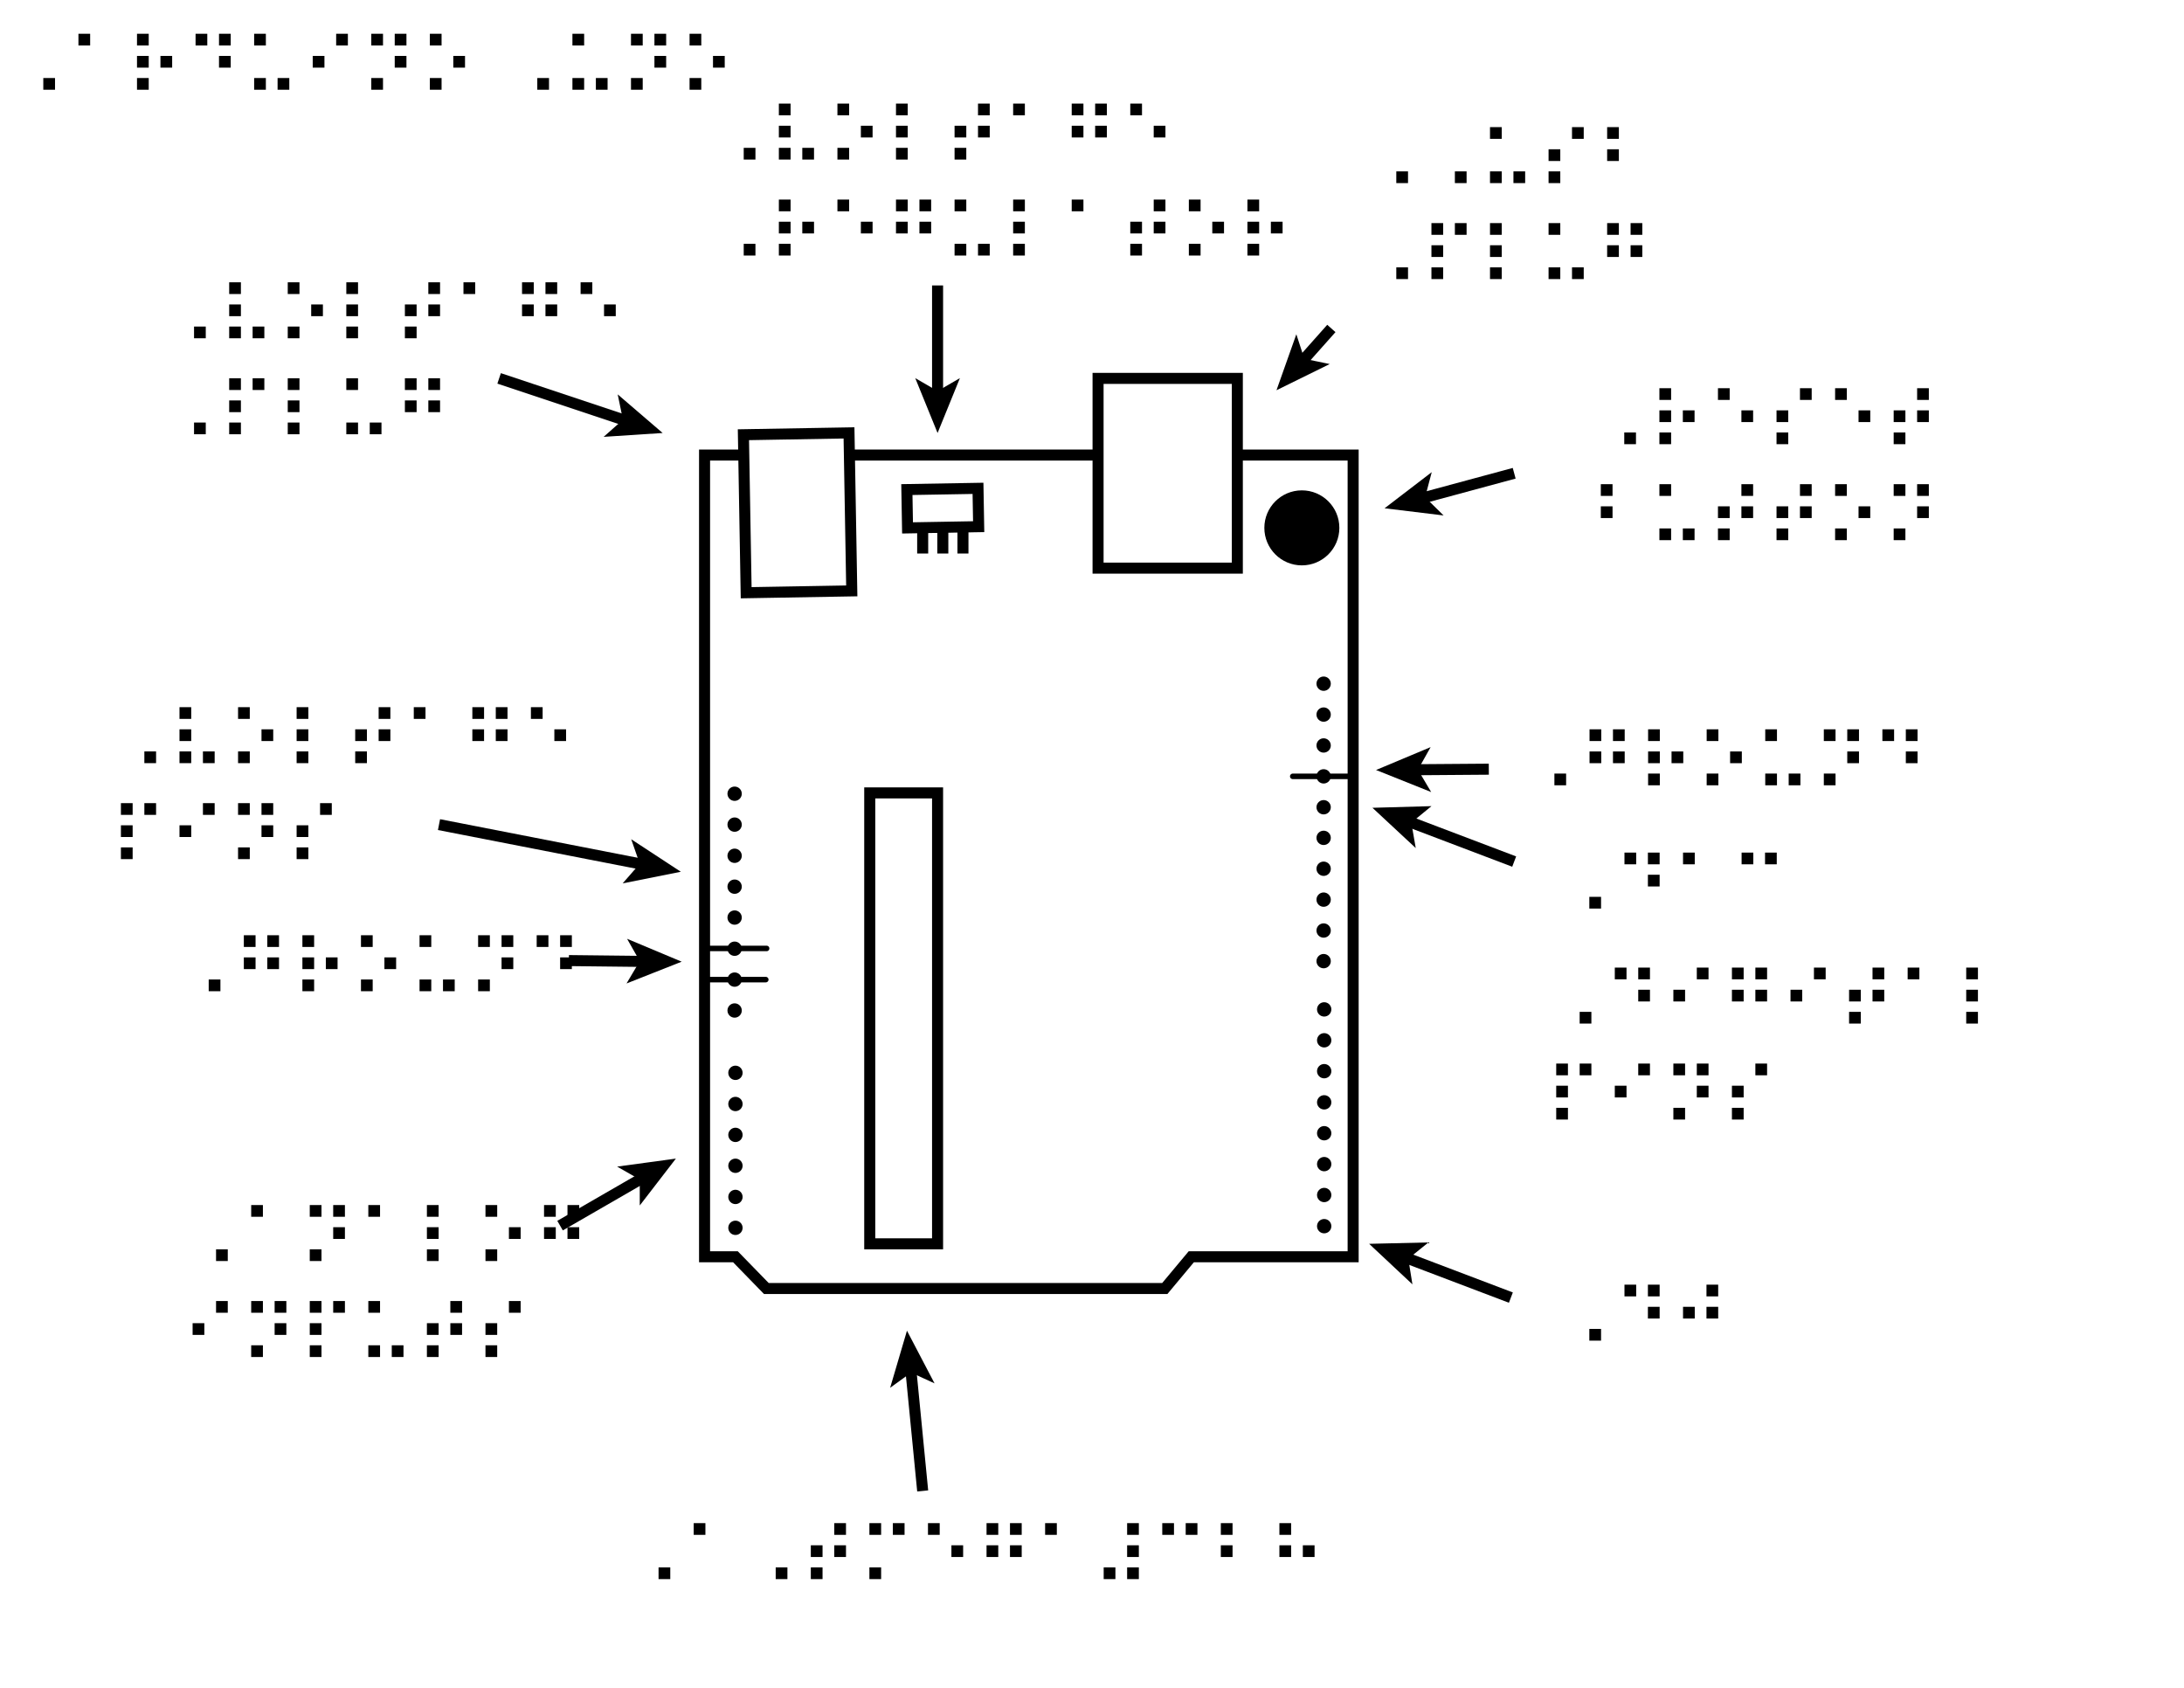
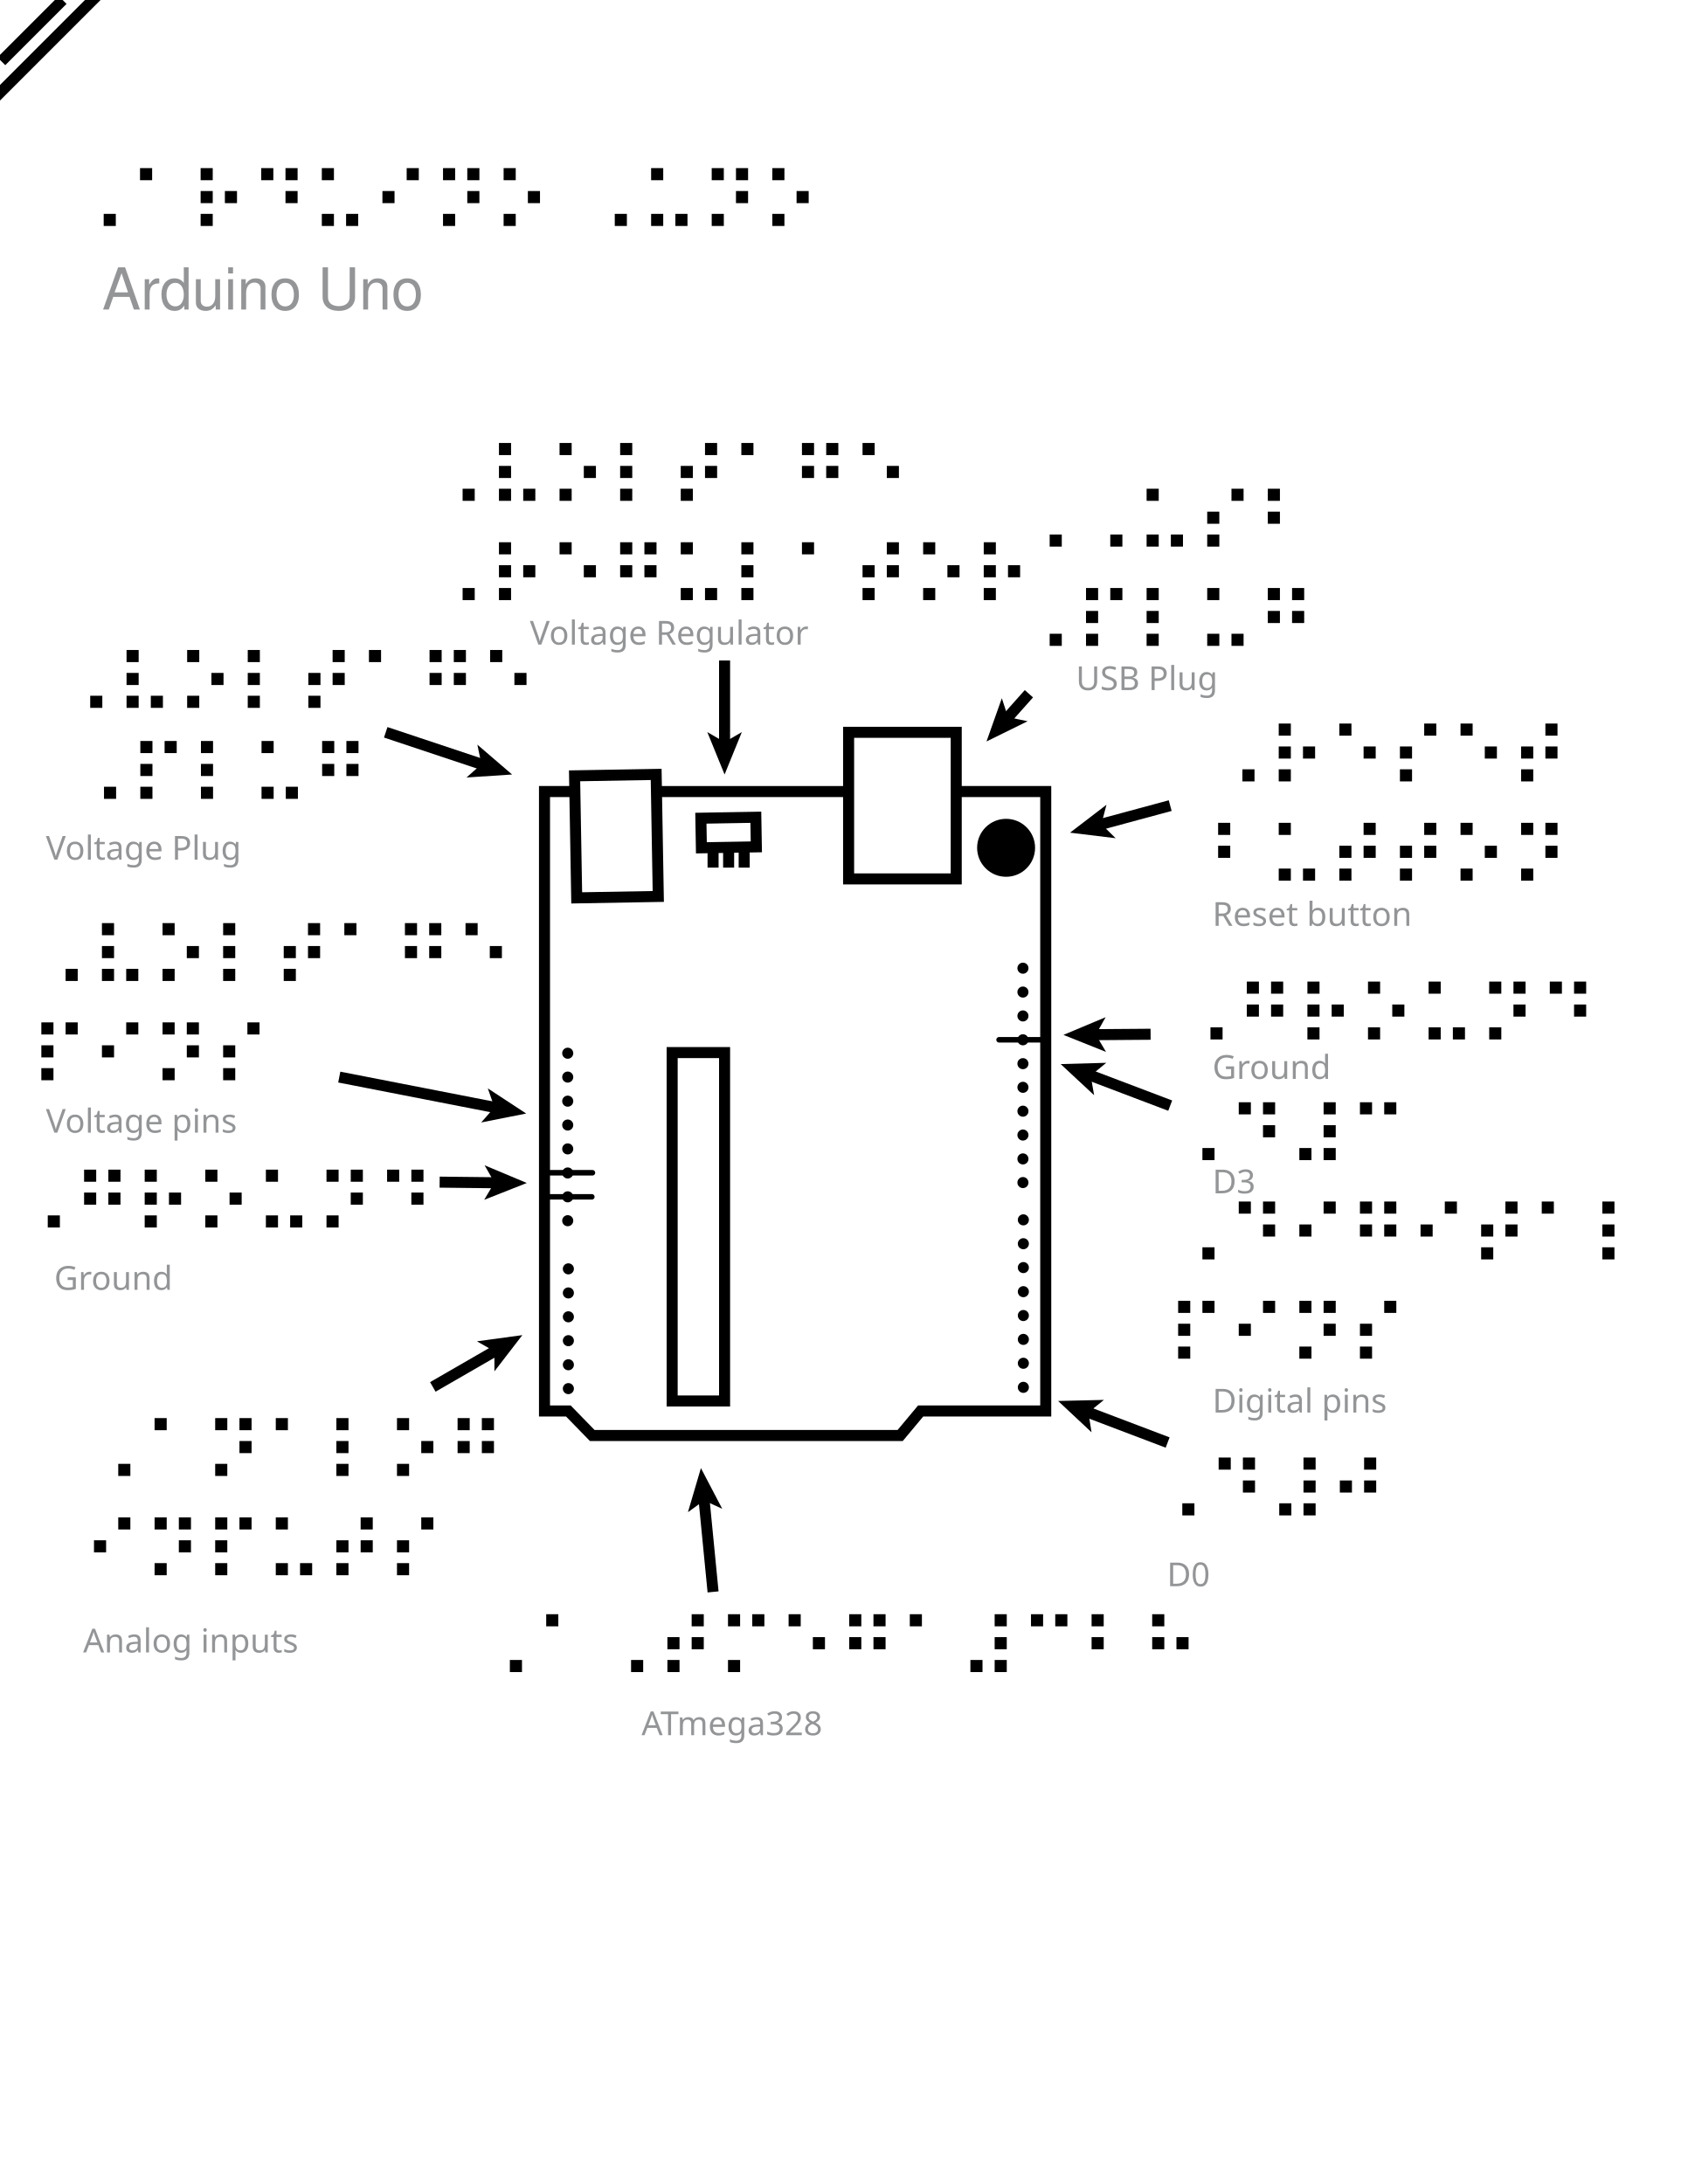
- <svg xmlns="http://www.w3.org/2000/svg" version="1.1" x="0px" y="0px" viewBox="0 0 792 612" style="enable-background:new 0 0 792 612;" xml:space="preserve">
-   <style type="text/css">
- 	.st0{fill:none;stroke:#000000;stroke-width:4;stroke-miterlimit:10;}
- 	.st1{fill:none;stroke:#000000;stroke-width:2;stroke-linecap:round;stroke-miterlimit:10;}
- 	.st2{font-family:'AppleBraille';}
- 	.st3{font-size:29px;}
- 	.st4{enable-background:new    ;}
- 	.st5{display:none;}
- 	.st6{display:inline;}
- 	.st7{font-family:'Helvetica';}
- 	.st8{font-size:14px;}
- </style>
+ <svg xmlns="http://www.w3.org/2000/svg" version="1.1" id="Layer_1" x="0px" y="0px" width="612px" height="792px" viewBox="0 0 612 792" enable-background="new 0 0 612 792" xml:space="preserve">
  <g id="Layer_2">
-     <line class="st0" x1="308.3" y1="165" x2="398.2" y2="165" />
-     <polyline class="st0" points="448.3,165 490.7,165 490.7,455.7 432,455.7 422.4,467.2 277.9,467.2 266.7,455.7 255.5,455.7    255.5,165 270.1,165  " />
-     <rect x="398.2" y="137.2" class="st0" width="50.5" height="68.8" />
-     <rect x="270.1" y="157.3" transform="matrix(0.9998 -1.743498e-02 1.743498e-02 0.9998 -3.1979 5.0711)" class="st0" width="38.3" height="57.3" />
-     <rect x="315.4" y="287.5" class="st0" width="24.6" height="163.5" />
-     <circle cx="472.1" cy="191.4" r="13.6" />
-     <circle cx="266.4" cy="287.8" r="2.6" />
-     <circle cx="266.4" cy="366.4" r="2.6" />
-     <circle cx="266.4" cy="344" r="2.6" />
-     <circle cx="266.4" cy="355.2" r="2.6" />
-     <circle cx="266.4" cy="332.7" r="2.6" />
-     <circle cx="266.4" cy="321.5" r="2.6" />
-     <circle cx="266.4" cy="310.3" r="2.6" />
-     <circle cx="266.4" cy="299" r="2.6" />
-     <circle cx="266.7" cy="445.2" r="2.6" />
-     <circle cx="266.7" cy="422.7" r="2.6" />
-     <circle cx="266.7" cy="434" r="2.6" />
-     <circle cx="266.7" cy="411.5" r="2.6" />
-     <circle cx="266.7" cy="400.3" r="2.6" />
-     <circle cx="266.7" cy="389" r="2.6" />
-     <circle cx="480.2" cy="366" r="2.6" />
-     <circle cx="480.2" cy="444.6" r="2.6" />
-     <circle cx="480.2" cy="422.1" r="2.6" />
-     <circle cx="480.2" cy="433.3" r="2.6" />
-     <circle cx="480.2" cy="410.9" r="2.6" />
-     <circle cx="480.2" cy="399.7" r="2.6" />
-     <circle cx="480.2" cy="388.4" r="2.6" />
-     <circle cx="480.2" cy="377.2" r="2.6" />
-     <circle cx="480" cy="270.3" r="2.6" />
-     <circle cx="480" cy="348.5" r="2.6" />
-     <circle cx="480" cy="326.2" r="2.6" />
-     <circle cx="480" cy="337.4" r="2.6" />
-     <circle cx="480" cy="315" r="2.6" />
-     <circle cx="480" cy="303.8" r="2.6" />
-     <circle cx="480" cy="292.7" r="2.6" />
-     <circle cx="480" cy="281.5" r="2.6" />
-     <circle cx="480" cy="247.9" r="2.6" />
-     <circle cx="480" cy="259.1" r="2.6" />
+     <line fill="none" stroke="#000000" stroke-width="4" stroke-miterlimit="10" x1="238.232" y1="287.045" x2="307.7" y2="287.045" />
+     <polyline fill="none" stroke="#000000" stroke-width="4" stroke-miterlimit="10" points="346.414,287.045 379.178,287.045    379.178,511.678 333.818,511.678 326.4,520.562 214.741,520.562 206.086,511.678 197.432,511.678 197.432,287.045 208.714,287.045     " />
+     <rect x="307.7" y="265.563" fill="none" stroke="#000000" stroke-width="4" stroke-miterlimit="10" width="39.021" height="53.164" />
+     <rect x="208.735" y="281.096" transform="matrix(0.9998 -0.0174 0.0174 0.9998 -5.2459 3.938)" fill="none" stroke="#000000" stroke-width="4" stroke-miterlimit="10" width="29.586" height="44.265" />
+     <rect x="243.718" y="381.705" fill="none" stroke="#000000" stroke-width="4" stroke-miterlimit="10" width="19.009" height="126.341" />
+     <circle cx="364.805" cy="307.446" r="10.509" />
+     <circle cx="205.854" cy="381.936" r="2.009" />
+     <circle cx="205.854" cy="442.673" r="2.009" />
+     <circle cx="205.854" cy="425.364" r="2.009" />
+     <circle cx="205.854" cy="434.018" r="2.009" />
+     <circle cx="205.854" cy="416.632" r="2.009" />
+     <circle cx="205.854" cy="407.977" r="2.009" />
+     <circle cx="205.854" cy="399.323" r="2.009" />
+     <circle cx="205.854" cy="390.591" r="2.009" />
+     <circle cx="206.086" cy="503.563" r="2.009" />
+     <circle cx="206.086" cy="486.177" r="2.009" />
+     <circle cx="206.086" cy="494.909" r="2.009" />
+     <circle cx="206.086" cy="477.523" r="2.009" />
+     <circle cx="206.086" cy="468.868" r="2.009" />
+     <circle cx="206.086" cy="460.136" r="2.009" />
+     <circle cx="371.062" cy="442.364" r="2.009" />
+     <circle cx="371.062" cy="503.1" r="2.009" />
+     <circle cx="371.062" cy="485.713" r="2.009" />
+     <circle cx="371.062" cy="494.368" r="2.009" />
+     <circle cx="371.062" cy="477.059" r="2.009" />
+     <circle cx="371.062" cy="468.405" r="2.009" />
+     <circle cx="371.062" cy="459.673" r="2.009" />
+     <circle cx="371.062" cy="451.018" r="2.009" />
+     <circle cx="370.909" cy="368.414" r="2.009" />
+     <circle cx="370.909" cy="428.841" r="2.009" />
+     <circle cx="370.909" cy="411.609" r="2.009" />
+     <circle cx="370.909" cy="420.264" r="2.009" />
+     <circle cx="370.909" cy="402.955" r="2.009" />
+     <circle cx="370.909" cy="394.3" r="2.009" />
+     <circle cx="370.909" cy="385.723" r="2.009" />
+     <circle cx="370.909" cy="377.068" r="2.009" />
+     <circle cx="370.909" cy="351.105" r="2.009" />
+     <circle cx="370.909" cy="359.759" r="2.009" />
    <g id="connector1terminal_4_">
	</g>
    <g id="connector0terminal_4_">
	</g>
    <g id="partLabel_7_">
      <g transform="translate(214.282,28.9157)">
		</g>
    </g>
    <g id="partLabel_21_">
	</g>
-     <line class="st1" x1="491.2" y1="281.5" x2="468.8" y2="281.5" />
-     <line class="st1" x1="277.7" y1="355.2" x2="255.2" y2="355.2" />
-     <line class="st1" x1="278" y1="343.9" x2="255.5" y2="343.9" />
-     <g>
-       <rect x="329" y="177.3" transform="matrix(0.9998 -1.743496e-02 1.743496e-02 0.9998 -3.1603 5.9887)" class="st0" width="25.8" height="13.9" />
-       <line class="st0" x1="341.9" y1="191.3" x2="341.9" y2="200.7" />
-       <line class="st0" x1="334.6" y1="191.3" x2="334.6" y2="200.7" />
-       <line class="st0" x1="349.2" y1="191.3" x2="349.2" y2="200.7" />
-     </g>
-     <g>
-       <g>
-         <line class="st0" x1="181" y1="137.2" x2="226.9" y2="152.5" />
-         <g>
-           <polygon points="240.3,157 218.9,158.4 225.9,152.2 224,143     " />
-         </g>
-       </g>
-     </g>
-     <g>
-       <g>
-         <line class="st0" x1="159.2" y1="299" x2="233" y2="313.4" />
-         <g>
-           <polygon points="246.9,316.1 225.8,320.3 232,313.2 228.9,304.3     " />
-         </g>
-       </g>
-     </g>
-     <g>
-       <g>
-         <line class="st0" x1="340" y1="103.5" x2="340" y2="142.8" />
-         <g>
-           <polygon points="340,157 331.9,137.1 340,141.8 348.1,137.1     " />
-         </g>
-       </g>
-     </g>
-     <g>
-       <g>
-         <line class="st0" x1="482.8" y1="119.1" x2="472.3" y2="130.9" />
-         <g>
-           <polygon points="462.9,141.5 470.1,121.2 473,130.1 482.2,132     " />
-         </g>
-       </g>
-     </g>
-     <g>
-       <g>
-         <line class="st0" x1="549.1" y1="171.6" x2="515.8" y2="180.6" />
-         <g>
-           <polygon points="502.1,184.3 519.2,171.2 516.8,180.3 523.5,186.9     " />
-         </g>
-       </g>
-     </g>
-     <g>
-       <g>
-         <line class="st0" x1="539.9" y1="278.9" x2="513.1" y2="279.1" />
-         <g>
-           <polygon points="499,279.2 518.8,270.9 514.2,279.1 519,287.2     " />
-         </g>
-       </g>
-     </g>
-     <g>
-       <g>
-         <line class="st0" x1="549.1" y1="312.4" x2="510.9" y2="297.9" />
-         <g>
-           <polygon points="497.7,292.9 519.1,292.3 511.8,298.3 513.4,307.5     " />
-         </g>
-       </g>
-     </g>
-     <g>
-       <g>
-         <line class="st0" x1="547.9" y1="470.5" x2="509.7" y2="456" />
-         <g>
-           <polygon points="496.5,451 518,450.5 510.7,456.4 512.2,465.7     " />
-         </g>
-       </g>
-     </g>
-     <g>
-       <g>
-         <line class="st0" x1="206.3" y1="348.3" x2="233.1" y2="348.6" />
-         <g>
-           <polygon points="247.2,348.7 227.2,356.6 232,348.5 227.4,340.4     " />
-         </g>
-       </g>
-     </g>
-     <g>
-       <g>
-         <line class="st0" x1="203.1" y1="444.4" x2="232.9" y2="427.2" />
-         <g>
-           <polygon points="245.1,420.1 232,437.1 232,427.7 223.8,423     " />
-         </g>
-       </g>
-     </g>
-     <g>
-       <g>
-         <line class="st0" x1="334.6" y1="540.6" x2="330.3" y2="496.6" />
-         <g>
-           <polygon points="328.9,482.5 338.9,501.6 330.4,497.7 322.8,503.2     " />
+     <line fill="none" stroke="#000000" stroke-width="2" stroke-linecap="round" stroke-miterlimit="10" x1="379.562" y1="377.068" x2="362.255" y2="377.068" />
+     <line fill="none" stroke="#000000" stroke-width="2" stroke-linecap="round" stroke-miterlimit="10" x1="214.586" y1="434.019" x2="197.2" y2="434.019" />
+     <line fill="none" stroke="#000000" stroke-width="2" stroke-linecap="round" stroke-miterlimit="10" x1="214.818" y1="425.286" x2="197.432" y2="425.286" />
+     <g>
+       <rect x="254.234" y="296.556" transform="matrix(0.9998 -0.0174 0.0174 0.9998 -5.2117 4.6412)" fill="none" stroke="#000000" stroke-width="4" stroke-miterlimit="10" width="19.931" height="10.736" />
+       <line fill="none" stroke="#000000" stroke-width="4" stroke-miterlimit="10" x1="264.195" y1="307.368" x2="264.195" y2="314.632" />
+       <line fill="none" stroke="#000000" stroke-width="4" stroke-miterlimit="10" x1="258.555" y1="307.368" x2="258.555" y2="314.632" />
+       <line fill="none" stroke="#000000" stroke-width="4" stroke-miterlimit="10" x1="269.836" y1="307.368" x2="269.836" y2="314.632" />
+     </g>
+     <g>
+       <g>
+         <line fill="none" stroke="#000000" stroke-width="4" stroke-miterlimit="10" x1="139.864" y1="265.563" x2="175.332" y2="277.386" />
+         <g>
+           <polygon points="185.687,280.864 169.15,281.945 174.559,277.154 173.091,270.045     " />
+         </g>
+       </g>
+     </g>
+     <g>
+       <g>
+         <line fill="none" stroke="#000000" stroke-width="4" stroke-miterlimit="10" x1="123.018" y1="390.591" x2="180.045" y2="401.718" />
+         <g>
+           <polygon points="190.786,403.805 174.482,407.05 179.273,401.562 176.877,394.687     " />
+         </g>
+       </g>
+     </g>
+     <g>
+       <g>
+         <line fill="none" stroke="#000000" stroke-width="4" stroke-miterlimit="10" x1="262.727" y1="239.523" x2="262.727" y2="269.891" />
+         <g>
+           <polygon points="262.727,280.864 256.468,265.486 262.727,269.118 268.986,265.486     " />
+         </g>
+       </g>
+     </g>
+     <g>
+       <g>
+         <line fill="none" stroke="#000000" stroke-width="4" stroke-miterlimit="10" x1="373.072" y1="251.577" x2="364.959" y2="260.695" />
+         <g>
+           <polygon points="357.695,268.886 363.259,253.2 365.5,260.077 372.609,261.545     " />
+         </g>
+       </g>
+     </g>
+     <g>
+       <g>
+         <line fill="none" stroke="#000000" stroke-width="4" stroke-miterlimit="10" x1="424.305" y1="292.146" x2="398.572" y2="299.1" />
+         <g>
+           <polygon points="387.986,301.959 401.2,291.836 399.346,298.868 404.522,303.968     " />
+         </g>
+       </g>
+     </g>
+     <g>
+       <g>
+         <line fill="none" stroke="#000000" stroke-width="4" stroke-miterlimit="10" x1="417.195" y1="375.059" x2="396.486" y2="375.214" />
+         <g>
+           <polygon points="385.591,375.291 400.891,368.877 397.336,375.214 401.046,381.473     " />
+         </g>
+       </g>
+     </g>
+     <g>
+       <g>
+         <line fill="none" stroke="#000000" stroke-width="4" stroke-miterlimit="10" x1="424.305" y1="400.945" x2="394.786" y2="389.741" />
+         <g>
+           <polygon points="384.586,385.877 401.123,385.414 395.481,390.05 396.718,397.159     " />
+         </g>
+       </g>
+     </g>
+     <g>
+       <g>
+         <line fill="none" stroke="#000000" stroke-width="4" stroke-miterlimit="10" x1="423.377" y1="523.113" x2="393.859" y2="511.909" />
+         <g>
+           <polygon points="383.659,508.046 400.272,507.659 394.632,512.218 395.791,519.404     " />
+         </g>
+       </g>
+     </g>
+     <g>
+       <g>
+         <line fill="none" stroke="#000000" stroke-width="4" stroke-miterlimit="10" x1="159.414" y1="428.688" x2="180.123" y2="428.918" />
+         <g>
+           <polygon points="191.018,428.995 175.563,435.1 179.273,428.841 175.718,422.582     " />
+         </g>
+       </g>
+     </g>
+     <g>
+       <g>
+         <line fill="none" stroke="#000000" stroke-width="4" stroke-miterlimit="10" x1="156.941" y1="502.945" x2="179.968" y2="489.654" />
+         <g>
+           <polygon points="189.396,484.168 179.273,497.305 179.273,490.041 172.937,486.409     " />
+         </g>
+       </g>
+     </g>
+     <g>
+       <g>
+         <line fill="none" stroke="#000000" stroke-width="4" stroke-miterlimit="10" x1="258.555" y1="577.282" x2="255.232" y2="543.282" />
+         <g>
+           <polygon points="254.15,532.387 261.877,547.146 255.309,544.132 249.437,548.382     " />
        </g>
      </g>
    </g>
  </g>
-   <g id="Braille">
-     <text transform="matrix(1 0 0 1 2.9518 34.8998)" class="st2 st3">⠠⠁⠗⠙⠥⠊⠝⠕ ⠠⠥⠝⠕</text>
-     <text transform="matrix(1 0 0 1 256.9518 60.2167)" class="st4">
-       <tspan x="0" y="0" class="st2 st3">⠠⠧⠕⠇⠞⠁⠛⠑ </tspan>
-       <tspan x="0" y="34.8" class="st2 st3">⠠⠗⠑⠛⠥⠇⠁⠞⠕⠗</tspan>
-     </text>
-     <text transform="matrix(1 0 0 1 493.6 68.7503)" class="st2 st3">⠠⠠⠥⠎⠃ </text>
-     <text transform="matrix(1 0 0 1 493.6 103.5503)" class="st2 st3">⠠⠏⠇⠥⠛</text>
-     <text transform="matrix(1 0 0 1 576.2667 163.417)" class="st2 st3">⠠⠗⠑⠎⠑⠞ </text>
-     <text transform="matrix(1 0 0 1 576.2667 198.217)" class="st2 st3">⠃⠥⠞⠞⠕⠝</text>
-     <text transform="matrix(1 0 0 1 550.9333 287.1002)" class="st2 st3">⠠⠛⠗⠕⠥⠝⠙</text>
-     <text transform="matrix(1 0 0 1 563.6 331.7995)" class="st2 st3">⠠⠙⠁⠉</text>
-     <text transform="matrix(1 0 0 1 563.6005 488.4662)" class="st2 st3">⠠⠙⠚</text>
-     <text transform="matrix(1 0 0 1 560.0938 373.4993)" class="st2 st3">⠠⠙⠊⠛⠊⠞⠁⠇ </text>
-     <text transform="matrix(1 0 0 1 560.0938 408.2993)" class="st2 st3">⠏⠊⠝⠎</text>
-     <text transform="matrix(1 0 0 1 62.9333 361.7668)" class="st2 st3">⠠⠛⠗⠕⠥⠝⠙</text>
-     <text transform="matrix(1 0 0 1 65.5998 459.5995)" class="st2 st3">⠠⠁⠝⠁⠇⠕⠛ </text>
-     <text transform="matrix(1 0 0 1 65.5998 494.3995)" class="st2 st3">⠊⠝⠏⠥⠞⠎</text>
-     <text transform="matrix(1 0 0 1 226.0668 574.9335)" class="st2 st3">⠠⠁⠠⠞⠍⠑⠛⠁⠼⠉⠃⠓</text>
-     <text transform="matrix(1 0 0 1 39.5999 279.0706)" class="st2 st3">⠠⠧⠕⠇⠞⠁⠛⠑ </text>
-     <text transform="matrix(1 0 0 1 39.5999 313.8706)" class="st2 st3">⠏⠊⠝⠎</text>
-     <text transform="matrix(1 0 0 1 57.6184 125.0164)" class="st4">
-       <tspan x="0" y="0" class="st2 st3">⠠⠧⠕⠇⠞⠁⠛⠑ </tspan>
-       <tspan x="0" y="34.8" class="st2 st3">⠠⠏⠇⠥⠛</tspan>
-     </text>
+   <g id="Plaintext" display="none">
+     <text transform="matrix(1 0 0 1 11.5908 200.4922)" display="inline" font-family="'Helvetica'" font-size="10.818">Arduino Uno</text>
+     <text transform="matrix(1 0 0 1 40.9546 301.9141)" display="inline" font-family="'Helvetica'" font-size="10.818">Voltage plug</text>
+     <text transform="matrix(1 0 0 1 14.6816 353.1133)" display="inline" font-family="'Helvetica'" font-size="10.818">voltage pins</text>
+     <text transform="matrix(1 0 0 1 30.6001 451.0176)" display="inline" font-family="'Helvetica'" font-size="10.818">Ground</text>
+     <text transform="matrix(1 0 0 1 40.9546 560.2812)" display="inline" font-family="'Helvetica'" font-size="10.818">Analog inputs</text>
+     <text transform="matrix(1 0 0 1 269.8364 616.6904)" display="inline" font-family="'Helvetica'" font-size="10.818">ATMega328</text>
+     <text transform="matrix(1 0 0 1 417.1953 544.7236)" display="inline" font-family="'Helvetica'" font-size="10.818">D0</text>
+     <text transform="matrix(1 0 0 1 468.1953 496.918)" display="inline" font-family="'Helvetica'" font-size="10.818">Digital Pins</text>
+     <text transform="matrix(1 0 0 1 543.9229 380.0049)" display="inline" font-family="'Helvetica'" font-size="10.818">Ground</text>
+     <text transform="matrix(1 0 0 1 513.0137 409.8086)" display="inline" font-family="'Helvetica'" font-size="10.818">D13</text>
+     <text transform="matrix(1 0 0 1 513.0137 260.6953)" display="inline" font-family="'Helvetica'" font-size="10.818">Reset button</text>
+     <text transform="matrix(1 0 0 1 423.377 186.5137)" display="inline" font-family="'Helvetica'" font-size="10.818">USB Plug</text>
+     <text transform="matrix(1 0 0 1 243.7183 181.7617)" display="inline" font-family="'Helvetica'" font-size="10.818">Voltage regulator</text>
  </g>
-   <g id="Plaintext" class="st5">
-     <text transform="matrix(1 0 0 1 15 52.99)" class="st6 st7 st8">Arduino Uno</text>
-     <text transform="matrix(1 0 0 1 53 184.2417)" class="st6 st7 st8">Voltage plug</text>
-     <text transform="matrix(1 0 0 1 19 250.4998)" class="st6 st7 st8">voltage pins</text>
-     <text transform="matrix(1 0 0 1 39.5999 377.2)" class="st6 st7 st8">Ground</text>
-     <text transform="matrix(1 0 0 1 52.9998 518.6001)" class="st6 st7 st8">Analog inputs</text>
-     <text transform="matrix(1 0 0 1 349.1998 591.6001)" class="st6 st7 st8">ATMega328</text>
-     <text transform="matrix(1 0 0 1 539.9001 498.4659)" class="st6 st7 st8">D0</text>
-     <text transform="matrix(1 0 0 1 605.9001 436.6004)" class="st6 st7 st8">Digital Pins</text>
-     <text transform="matrix(1 0 0 1 703.9001 285.3001)" class="st6 st7 st8">Ground</text>
-     <text transform="matrix(1 0 0 1 663.8999 323.8706)" class="st6 st7 st8">D13</text>
-     <text transform="matrix(1 0 0 1 663.8997 130.8998)" class="st6 st7 st8">Reset button</text>
-     <text transform="matrix(1 0 0 1 547.9003 34.8998)" class="st6 st7 st8">USB Plug</text>
-     <text transform="matrix(1 0 0 1 315.3998 28.7502)" class="st6 st7 st8">Voltage regulator</text>
+   <g id="Braille_1_">
+     <text transform="matrix(1 0 0 1 4.1304 447.5928)" font-family="'AppleBraille'" font-size="30">⠠⠛⠗⠕⠥⠝⠙</text>
+     <text transform="matrix(1 0 0 1 29.6909 537.6904)" font-family="'AppleBraille'" font-size="30">⠠⠁⠝⠁⠇⠕⠛</text>
+     <text transform="matrix(1 0 0 1 29.6909 573.6904)" font-family="'AppleBraille'" font-size="30">⠊⠝⠏⠥⠞⠎ </text>
+     <text transform="matrix(1 0 0 1 10.6001 358.1904)" font-family="'AppleBraille'" font-size="30">⠠⠧⠕⠇⠞⠁⠛⠑</text>
+     <text transform="matrix(1 0 0 1 10.6001 394.1904)" font-family="'AppleBraille'" font-size="30">⠏⠊⠝⠎ </text>
+     <text transform="matrix(1 0 0 1 19.5234 259.1484)" font-family="'AppleBraille'" font-size="30">⠠⠧⠕⠇⠞⠁⠛⠑</text>
+     <text transform="matrix(1 0 0 1 24.5234 292.1484)" font-family="'AppleBraille'" font-size="30">⠠⠏⠇⠥⠛ </text>
+     <text transform="matrix(1 0 0 1 154.5537 184.0771)" font-family="'AppleBraille'" font-size="30">⠠⠧⠕⠇⠞⠁⠛⠑</text>
+     <text transform="matrix(1 0 0 1 154.5537 220.0771)" font-family="'AppleBraille'" font-size="30">⠠⠗⠑⠛⠥⠇⠁⠞⠕⠗ </text>
+     <text transform="matrix(1 0 0 1 367.418 200.6709)" font-family="'AppleBraille'" font-size="30">⠠⠠⠥⠎⠃</text>
+     <text transform="matrix(1 0 0 1 367.418 236.6709)" font-family="'AppleBraille'" font-size="30">⠠⠏⠇⠥⠛ </text>
+     <text transform="matrix(1 0 0 1 437.2969 285.8223)" font-family="'AppleBraille'" font-size="30">⠠⠗⠑⠎⠑⠞</text>
+     <text transform="matrix(1 0 0 1 437.2969 321.8223)" font-family="'AppleBraille'" font-size="30">⠃⠥⠞⠞⠕⠝ </text>
+     <text transform="matrix(1 0 0 1 425.7207 379.3955)" font-family="'AppleBraille'" font-size="30">⠠⠛⠗⠕⠥⠝⠙</text>
+     <text transform="matrix(1 0 0 1 415.5088 551.9961)" font-family="'AppleBraille'" font-size="30">⠠⠙⠼⠚</text>
+     <text transform="matrix(1 0 0 1 422.7998 423.1592)" font-family="'AppleBraille'" font-size="30">⠠⠙⠼⠉</text>
+     <text transform="matrix(1 0 0 1 422.7998 459.1592)" font-family="'AppleBraille'" font-size="30">⠠⠙⠊⠛⠊⠞⠁⠇</text>
+     <text transform="matrix(1 0 0 1 422.7998 495.1592)" font-family="'AppleBraille'" font-size="30">⠏⠊⠝⠎ </text>
+     <text transform="matrix(1 0 0 1 171.688 608.8125)" font-family="'AppleBraille'" font-size="30">⠠⠁⠠⠞⠍⠑⠛⠁⠼⠉⠃⠓</text>
  </g>
+   <line fill="none" stroke="#000000" stroke-width="4" stroke-miterlimit="10" x1="22.719" y1="0" x2="0.5" y2="22.219" />
+   <line fill="none" stroke="#000000" stroke-width="4" stroke-miterlimit="10" x1="37.125" y1="-3.5" x2="-4.5" y2="38.125" />
+   <text transform="matrix(1 0 0 1 37.0137 112.2578)" fill="#939597" font-family="'Helvetica'" font-size="21">Arduino Uno</text>
+   <text transform="matrix(1 0 0 1 24.4102 84.4004)" font-family="'AppleBraille'" font-size="30">⠠⠁⠗⠙⠥⠊⠝⠕ ⠠⠥⠝⠕</text>
+   <text transform="matrix(1 0 0 1 30.1294 599.2432)" fill="#939597" font-family="'ArialMT'" font-size="12">Analog inputs</text>
+   <text transform="matrix(1 0 0 1 232.6196 629.2412)" fill="#939597" font-family="'ArialMT'" font-size="12">ATmega328</text>
+   <text transform="matrix(1 0 0 1 19.6455 467.7363)" fill="#939597" font-family="'ArialMT'" font-size="12">Ground</text>
+   <text transform="matrix(1 0 0 1 16.6455 410.7402)" fill="#939597" font-family="'ArialMT'" font-size="12">Voltage pins </text>
+   <text transform="matrix(1 0 0 1 16.6455 311.7441)" fill="#939597" font-family="'ArialMT'" font-size="12">Voltage Plug</text>
+   <text transform="matrix(1 0 0 1 390.127 250.248)" fill="#939597" font-family="'ArialMT'" font-size="12">USB Plug </text>
+   <text transform="matrix(1 0 0 1 192.1367 233.748)" fill="#939597" font-family="'ArialMT'" font-size="12">Voltage Regulator</text>
+   <text transform="matrix(1 0 0 1 439.625 335.7432)" fill="#939597" font-family="'ArialMT'" font-size="12">Reset button</text>
+   <text transform="matrix(1 0 0 1 439.625 391.2402)" fill="#939597" font-family="'ArialMT'" font-size="12">Ground</text>
+   <text transform="matrix(1 0 0 1 439.625 432.7383)" fill="#939597" font-family="'ArialMT'" font-size="12">D3</text>
+   <text transform="matrix(1 0 0 1 439.625 512.2344)" fill="#939597" font-family="'ArialMT'" font-size="12">Digital pins</text>
+   <text transform="matrix(1 0 0 1 423.125 575.2314)" fill="#939597" font-family="'ArialMT'" font-size="12">D0</text>
</svg>
